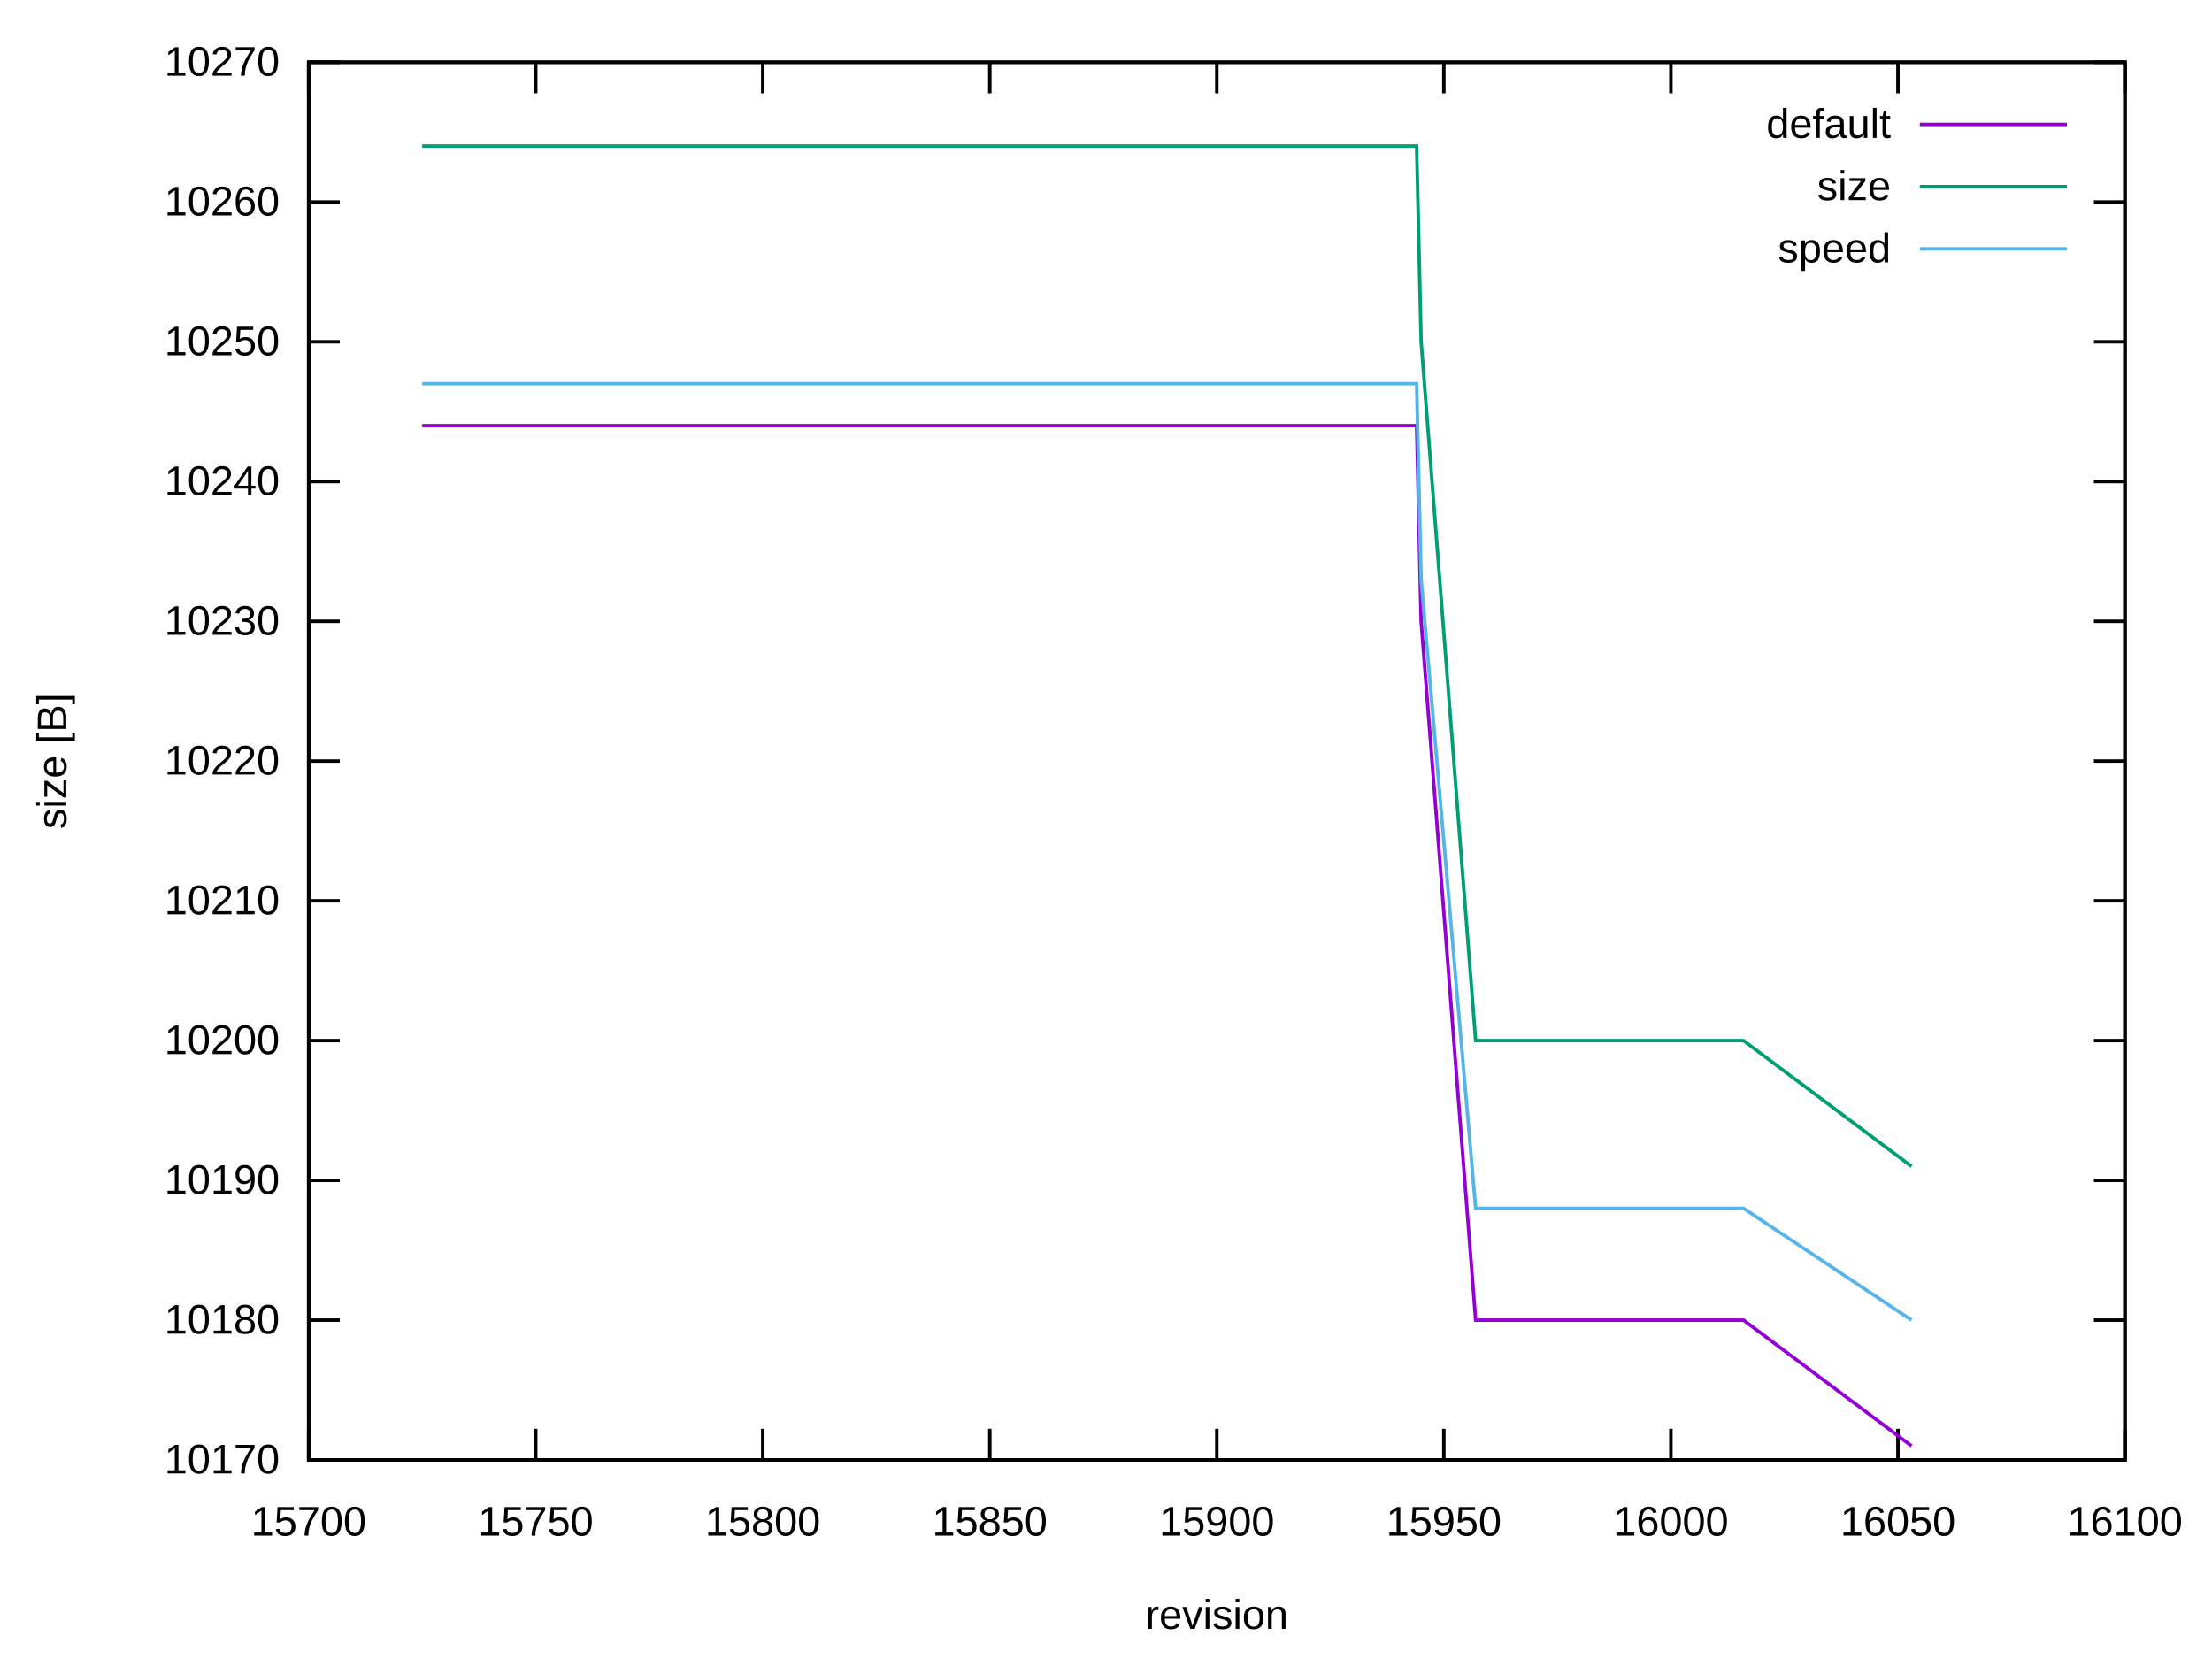
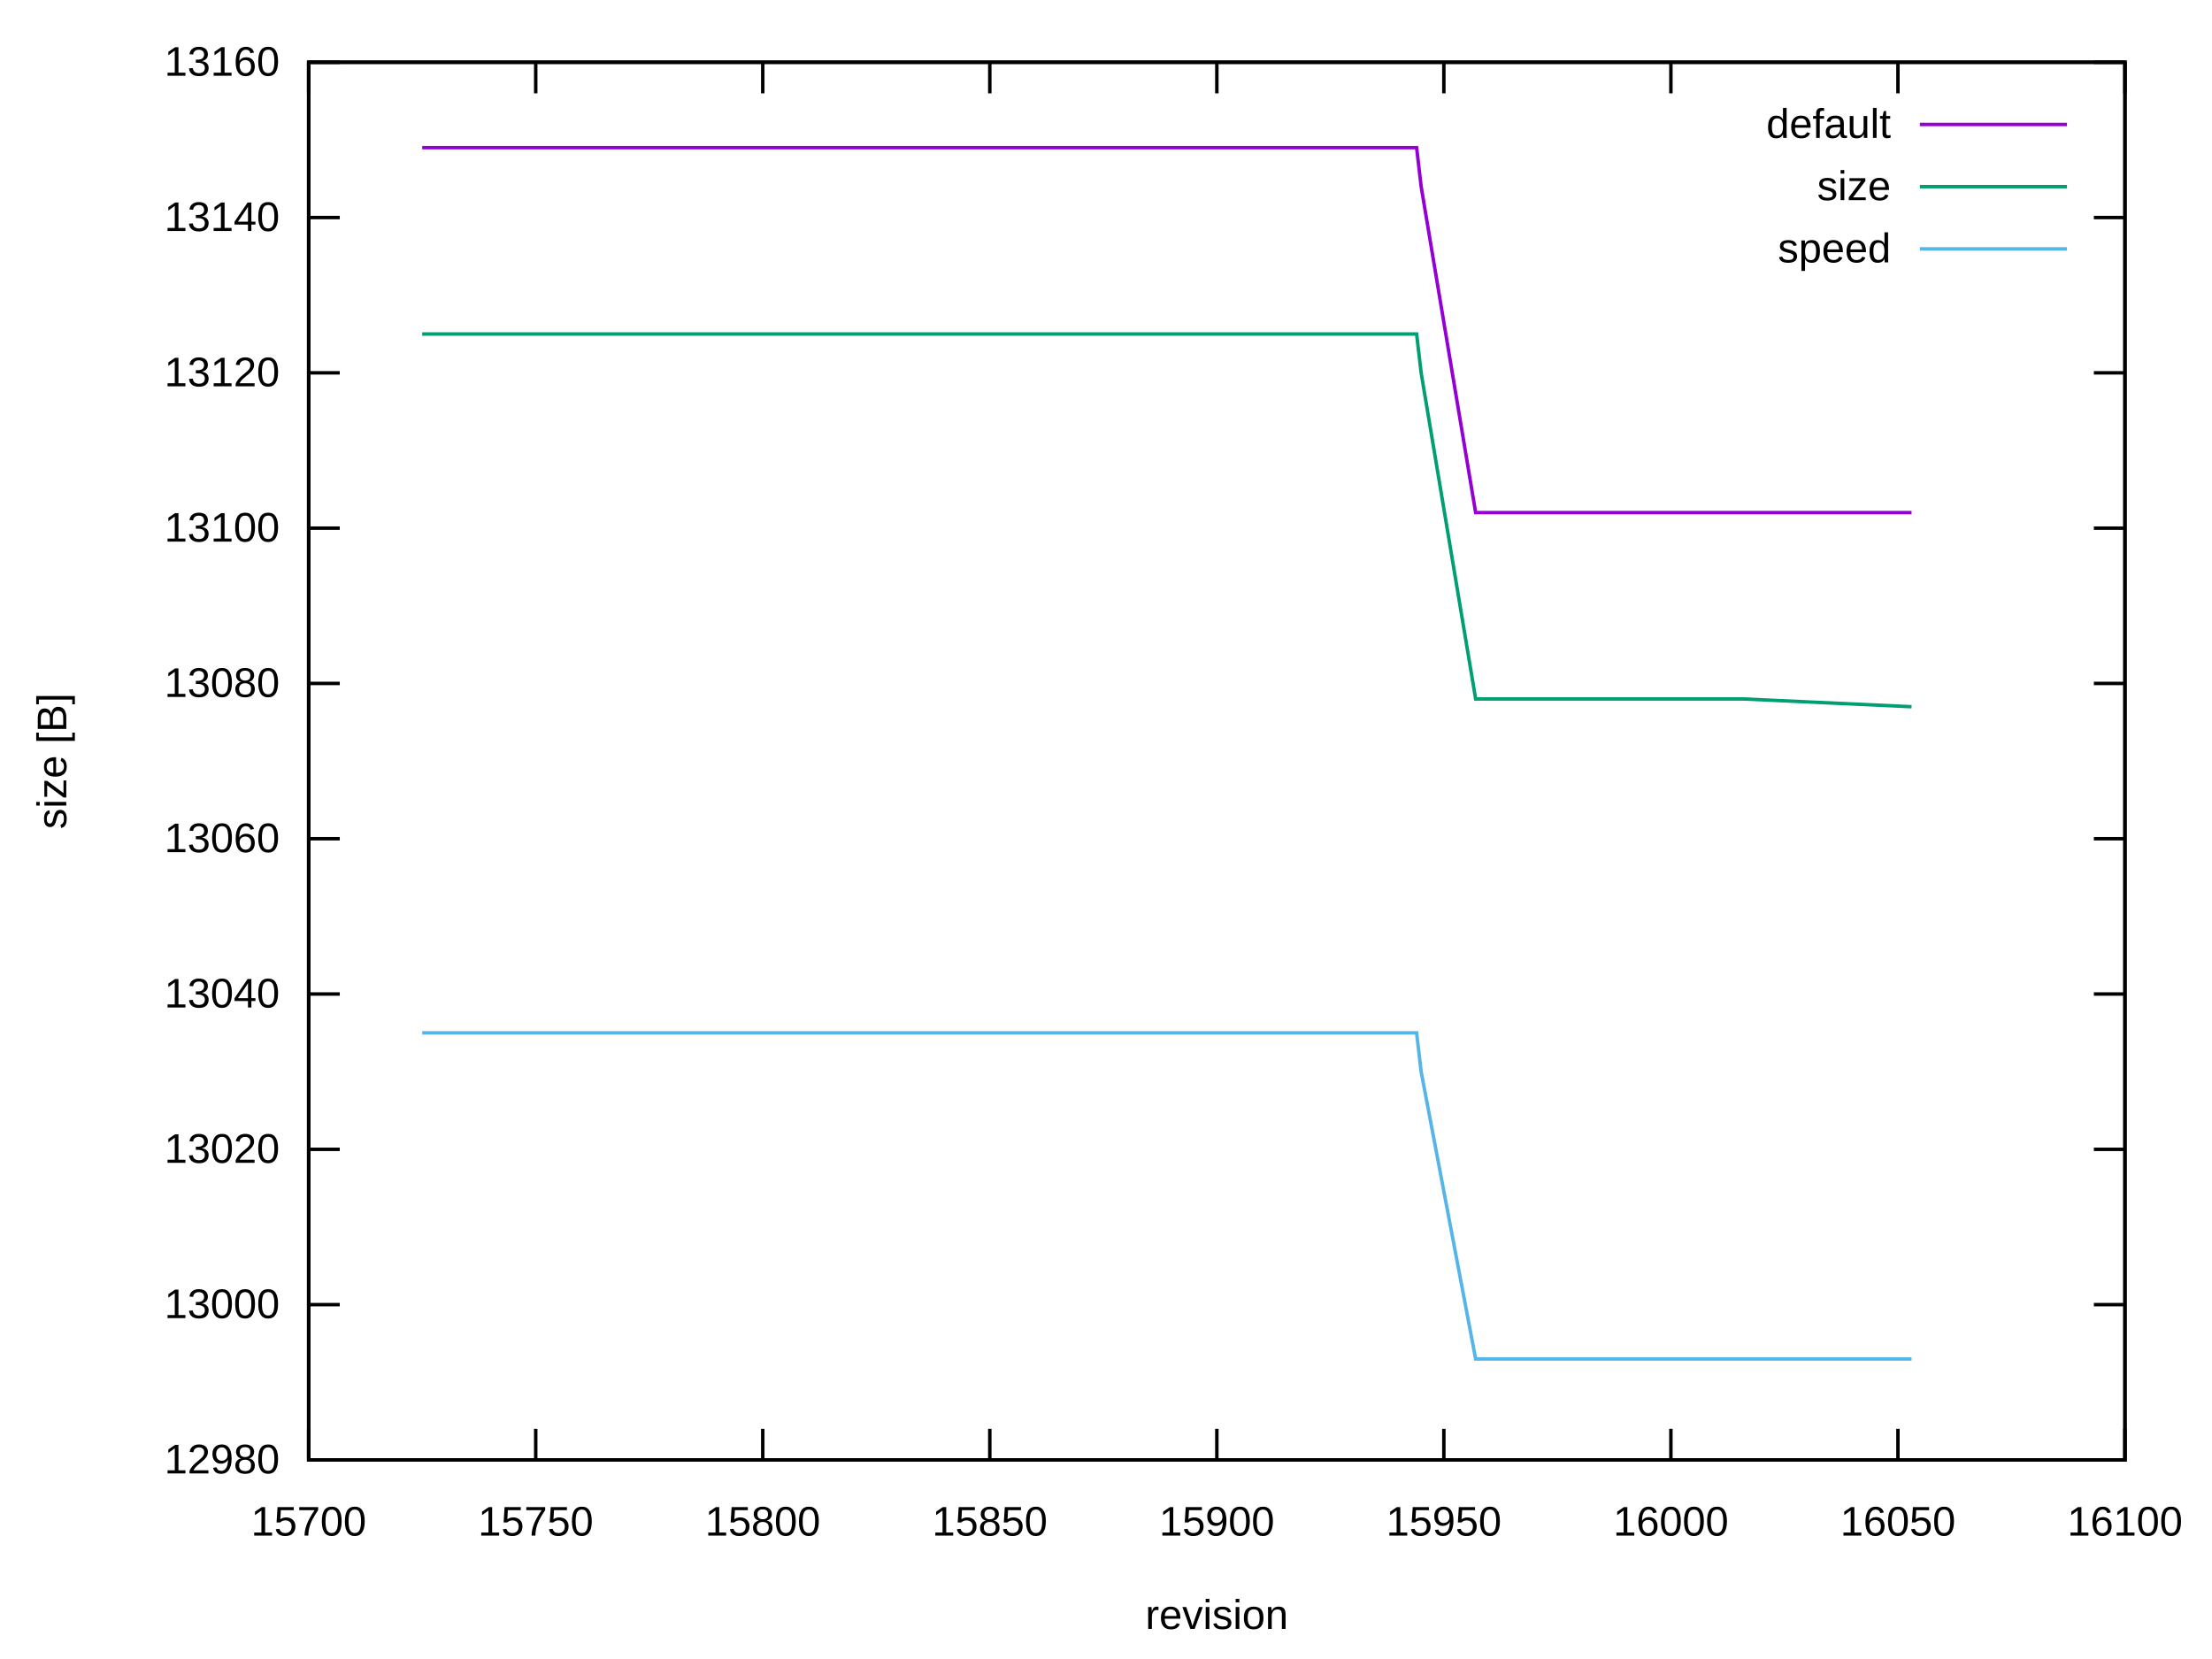
<svg xmlns="http://www.w3.org/2000/svg" xmlns:xlink="http://www.w3.org/1999/xlink" width="640" height="480" viewBox="0 0 640 480">
  <g id="gnuplot_canvas">
    <rect x="0" y="0" width="640" height="480" fill="none" />
    <defs>
      <circle id="gpDot" r="0.5" stroke-width="0.5" stroke="currentColor" />
      <path id="gpPt0" stroke-width="0.222" stroke="currentColor" d="M-1,0 h2 M0,-1 v2" />
      <path id="gpPt1" stroke-width="0.222" stroke="currentColor" d="M-1,-1 L1,1 M1,-1 L-1,1" />
      <path id="gpPt2" stroke-width="0.222" stroke="currentColor" d="M-1,0 L1,0 M0,-1 L0,1 M-1,-1 L1,1 M-1,1 L1,-1" />
      <rect id="gpPt3" stroke-width="0.222" stroke="currentColor" x="-1" y="-1" width="2" height="2" />
      <rect id="gpPt4" stroke-width="0.222" stroke="currentColor" fill="currentColor" x="-1" y="-1" width="2" height="2" />
      <circle id="gpPt5" stroke-width="0.222" stroke="currentColor" cx="0" cy="0" r="1" />
      <use xlink:href="#gpPt5" id="gpPt6" fill="currentColor" stroke="none" />
      <path id="gpPt7" stroke-width="0.222" stroke="currentColor" d="M0,-1.33 L-1.33,0.67 L1.33,0.67 z" />
      <use xlink:href="#gpPt7" id="gpPt8" fill="currentColor" stroke="none" />
      <use xlink:href="#gpPt7" id="gpPt9" stroke="currentColor" transform="rotate(180)" />
      <use xlink:href="#gpPt9" id="gpPt10" fill="currentColor" stroke="none" />
      <use xlink:href="#gpPt3" id="gpPt11" stroke="currentColor" transform="rotate(45)" />
      <use xlink:href="#gpPt11" id="gpPt12" fill="currentColor" stroke="none" />
      <path id="gpPt13" stroke-width="0.222" stroke="currentColor" d="M0,1.330 L1.265,0.411 L0.782,-1.067 L-0.782,-1.076 L-1.265,0.411 z" />
      <use xlink:href="#gpPt13" id="gpPt14" fill="currentColor" stroke="none" />
      <filter id="textbox" filterUnits="objectBoundingBox" x="0" y="0" height="1" width="1">
        <feFlood flood-color="white" flood-opacity="1" result="bgnd" />
        <feComposite in="SourceGraphic" in2="bgnd" operator="atop" />
      </filter>
      <filter id="greybox" filterUnits="objectBoundingBox" x="0" y="0" height="1" width="1">
        <feFlood flood-color="lightgrey" flood-opacity="1" result="grey" />
        <feComposite in="SourceGraphic" in2="grey" operator="atop" />
      </filter>
    </defs>
    <g fill="none" color="white" stroke="currentColor" stroke-width="1.00" stroke-linecap="butt" stroke-linejoin="miter">
</g>
    <g fill="none" color="black" stroke="currentColor" stroke-width="1.00" stroke-linecap="butt" stroke-linejoin="miter">
      <path stroke="black" d="M89.31,422.40 L98.31,422.40 M614.82,422.40 L605.82,422.40  " />
      <g transform="translate(80.92,426.30)" stroke="none" fill="black" font-family="Arial" font-size="12.00" text-anchor="end">
        <text>
-           <tspan font-family="Arial"> 10170</tspan>
-         </text>
-       </g>
-     </g>
-     <g fill="none" color="black" stroke="currentColor" stroke-width="1.00" stroke-linecap="butt" stroke-linejoin="miter">
-       <path stroke="black" d="M89.31,381.96 L98.31,381.96 M614.82,381.96 L605.82,381.96  " />
-       <g transform="translate(80.92,385.86)" stroke="none" fill="black" font-family="Arial" font-size="12.00" text-anchor="end">
-         <text>
-           <tspan font-family="Arial"> 10180</tspan>
-         </text>
-       </g>
-     </g>
-     <g fill="none" color="black" stroke="currentColor" stroke-width="1.00" stroke-linecap="butt" stroke-linejoin="miter">
-       <path stroke="black" d="M89.31,341.52 L98.31,341.52 M614.82,341.52 L605.82,341.52  " />
-       <g transform="translate(80.92,345.42)" stroke="none" fill="black" font-family="Arial" font-size="12.00" text-anchor="end">
-         <text>
-           <tspan font-family="Arial"> 10190</tspan>
-         </text>
-       </g>
-     </g>
-     <g fill="none" color="black" stroke="currentColor" stroke-width="1.00" stroke-linecap="butt" stroke-linejoin="miter">
-       <path stroke="black" d="M89.31,301.08 L98.31,301.08 M614.82,301.08 L605.82,301.08  " />
-       <g transform="translate(80.92,304.98)" stroke="none" fill="black" font-family="Arial" font-size="12.00" text-anchor="end">
-         <text>
-           <tspan font-family="Arial"> 10200</tspan>
-         </text>
-       </g>
-     </g>
-     <g fill="none" color="black" stroke="currentColor" stroke-width="1.00" stroke-linecap="butt" stroke-linejoin="miter">
-       <path stroke="black" d="M89.31,260.64 L98.31,260.64 M614.82,260.64 L605.82,260.64  " />
-       <g transform="translate(80.92,264.54)" stroke="none" fill="black" font-family="Arial" font-size="12.00" text-anchor="end">
-         <text>
-           <tspan font-family="Arial"> 10210</tspan>
-         </text>
-       </g>
-     </g>
-     <g fill="none" color="black" stroke="currentColor" stroke-width="1.00" stroke-linecap="butt" stroke-linejoin="miter">
-       <path stroke="black" d="M89.31,220.20 L98.31,220.20 M614.82,220.20 L605.82,220.20  " />
-       <g transform="translate(80.92,224.10)" stroke="none" fill="black" font-family="Arial" font-size="12.00" text-anchor="end">
-         <text>
-           <tspan font-family="Arial"> 10220</tspan>
-         </text>
-       </g>
-     </g>
-     <g fill="none" color="black" stroke="currentColor" stroke-width="1.00" stroke-linecap="butt" stroke-linejoin="miter">
-       <path stroke="black" d="M89.31,179.77 L98.31,179.77 M614.82,179.77 L605.82,179.77  " />
-       <g transform="translate(80.92,183.67)" stroke="none" fill="black" font-family="Arial" font-size="12.00" text-anchor="end">
-         <text>
-           <tspan font-family="Arial"> 10230</tspan>
-         </text>
-       </g>
-     </g>
-     <g fill="none" color="black" stroke="currentColor" stroke-width="1.00" stroke-linecap="butt" stroke-linejoin="miter">
-       <path stroke="black" d="M89.31,139.33 L98.31,139.33 M614.82,139.33 L605.82,139.33  " />
-       <g transform="translate(80.92,143.23)" stroke="none" fill="black" font-family="Arial" font-size="12.00" text-anchor="end">
-         <text>
-           <tspan font-family="Arial"> 10240</tspan>
-         </text>
-       </g>
-     </g>
-     <g fill="none" color="black" stroke="currentColor" stroke-width="1.00" stroke-linecap="butt" stroke-linejoin="miter">
-       <path stroke="black" d="M89.31,98.89 L98.31,98.89 M614.82,98.89 L605.82,98.89  " />
-       <g transform="translate(80.92,102.79)" stroke="none" fill="black" font-family="Arial" font-size="12.00" text-anchor="end">
-         <text>
-           <tspan font-family="Arial"> 10250</tspan>
-         </text>
-       </g>
-     </g>
-     <g fill="none" color="black" stroke="currentColor" stroke-width="1.00" stroke-linecap="butt" stroke-linejoin="miter">
-       <path stroke="black" d="M89.31,58.45 L98.31,58.45 M614.82,58.45 L605.82,58.45  " />
-       <g transform="translate(80.92,62.35)" stroke="none" fill="black" font-family="Arial" font-size="12.00" text-anchor="end">
-         <text>
-           <tspan font-family="Arial"> 10260</tspan>
+           <tspan font-family="Arial"> 12980</tspan>
+         </text>
+       </g>
+     </g>
+     <g fill="none" color="black" stroke="currentColor" stroke-width="1.00" stroke-linecap="butt" stroke-linejoin="miter">
+       <path stroke="black" d="M89.31,377.47 L98.31,377.47 M614.82,377.47 L605.82,377.47  " />
+       <g transform="translate(80.92,381.37)" stroke="none" fill="black" font-family="Arial" font-size="12.00" text-anchor="end">
+         <text>
+           <tspan font-family="Arial"> 13000</tspan>
+         </text>
+       </g>
+     </g>
+     <g fill="none" color="black" stroke="currentColor" stroke-width="1.00" stroke-linecap="butt" stroke-linejoin="miter">
+       <path stroke="black" d="M89.31,332.54 L98.31,332.54 M614.82,332.54 L605.82,332.54  " />
+       <g transform="translate(80.92,336.44)" stroke="none" fill="black" font-family="Arial" font-size="12.00" text-anchor="end">
+         <text>
+           <tspan font-family="Arial"> 13020</tspan>
+         </text>
+       </g>
+     </g>
+     <g fill="none" color="black" stroke="currentColor" stroke-width="1.00" stroke-linecap="butt" stroke-linejoin="miter">
+       <path stroke="black" d="M89.31,287.60 L98.31,287.60 M614.82,287.60 L605.82,287.60  " />
+       <g transform="translate(80.92,291.50)" stroke="none" fill="black" font-family="Arial" font-size="12.00" text-anchor="end">
+         <text>
+           <tspan font-family="Arial"> 13040</tspan>
+         </text>
+       </g>
+     </g>
+     <g fill="none" color="black" stroke="currentColor" stroke-width="1.00" stroke-linecap="butt" stroke-linejoin="miter">
+       <path stroke="black" d="M89.31,242.67 L98.31,242.67 M614.82,242.67 L605.82,242.67  " />
+       <g transform="translate(80.92,246.57)" stroke="none" fill="black" font-family="Arial" font-size="12.00" text-anchor="end">
+         <text>
+           <tspan font-family="Arial"> 13060</tspan>
+         </text>
+       </g>
+     </g>
+     <g fill="none" color="black" stroke="currentColor" stroke-width="1.00" stroke-linecap="butt" stroke-linejoin="miter">
+       <path stroke="black" d="M89.31,197.74 L98.31,197.74 M614.82,197.74 L605.82,197.74  " />
+       <g transform="translate(80.92,201.64)" stroke="none" fill="black" font-family="Arial" font-size="12.00" text-anchor="end">
+         <text>
+           <tspan font-family="Arial"> 13080</tspan>
+         </text>
+       </g>
+     </g>
+     <g fill="none" color="black" stroke="currentColor" stroke-width="1.00" stroke-linecap="butt" stroke-linejoin="miter">
+       <path stroke="black" d="M89.31,152.81 L98.31,152.81 M614.82,152.81 L605.82,152.81  " />
+       <g transform="translate(80.92,156.71)" stroke="none" fill="black" font-family="Arial" font-size="12.00" text-anchor="end">
+         <text>
+           <tspan font-family="Arial"> 13100</tspan>
+         </text>
+       </g>
+     </g>
+     <g fill="none" color="black" stroke="currentColor" stroke-width="1.00" stroke-linecap="butt" stroke-linejoin="miter">
+       <path stroke="black" d="M89.31,107.87 L98.31,107.87 M614.82,107.87 L605.82,107.87  " />
+       <g transform="translate(80.92,111.77)" stroke="none" fill="black" font-family="Arial" font-size="12.00" text-anchor="end">
+         <text>
+           <tspan font-family="Arial"> 13120</tspan>
+         </text>
+       </g>
+     </g>
+     <g fill="none" color="black" stroke="currentColor" stroke-width="1.00" stroke-linecap="butt" stroke-linejoin="miter">
+       <path stroke="black" d="M89.31,62.94 L98.31,62.94 M614.82,62.94 L605.82,62.94  " />
+       <g transform="translate(80.92,66.84)" stroke="none" fill="black" font-family="Arial" font-size="12.00" text-anchor="end">
+         <text>
+           <tspan font-family="Arial"> 13140</tspan>
        </text>
      </g>
    </g>
    <g fill="none" color="black" stroke="currentColor" stroke-width="1.00" stroke-linecap="butt" stroke-linejoin="miter">
      <path stroke="black" d="M89.31,18.01 L98.31,18.01 M614.82,18.01 L605.82,18.01  " />
      <g transform="translate(80.92,21.91)" stroke="none" fill="black" font-family="Arial" font-size="12.00" text-anchor="end">
        <text>
-           <tspan font-family="Arial"> 10270</tspan>
+           <tspan font-family="Arial"> 13160</tspan>
        </text>
      </g>
    </g>
    <g fill="none" color="black" stroke="currentColor" stroke-width="1.00" stroke-linecap="butt" stroke-linejoin="miter">
      <path stroke="black" d="M89.31,422.40 L89.31,413.40 M89.31,18.01 L89.31,27.01  " />
      <g transform="translate(89.31,444.30)" stroke="none" fill="black" font-family="Arial" font-size="12.00" text-anchor="middle">
        <text>
          <tspan font-family="Arial"> 15700</tspan>
        </text>
      </g>
    </g>
    <g fill="none" color="black" stroke="currentColor" stroke-width="1.00" stroke-linecap="butt" stroke-linejoin="miter">
      <path stroke="black" d="M155.00,422.40 L155.00,413.40 M155.00,18.01 L155.00,27.01  " />
      <g transform="translate(155.00,444.30)" stroke="none" fill="black" font-family="Arial" font-size="12.00" text-anchor="middle">
        <text>
          <tspan font-family="Arial"> 15750</tspan>
        </text>
      </g>
    </g>
    <g fill="none" color="black" stroke="currentColor" stroke-width="1.00" stroke-linecap="butt" stroke-linejoin="miter">
      <path stroke="black" d="M220.69,422.40 L220.69,413.40 M220.69,18.01 L220.69,27.01  " />
      <g transform="translate(220.69,444.30)" stroke="none" fill="black" font-family="Arial" font-size="12.00" text-anchor="middle">
        <text>
          <tspan font-family="Arial"> 15800</tspan>
        </text>
      </g>
    </g>
    <g fill="none" color="black" stroke="currentColor" stroke-width="1.00" stroke-linecap="butt" stroke-linejoin="miter">
      <path stroke="black" d="M286.38,422.40 L286.38,413.40 M286.38,18.01 L286.38,27.01  " />
      <g transform="translate(286.38,444.30)" stroke="none" fill="black" font-family="Arial" font-size="12.00" text-anchor="middle">
        <text>
          <tspan font-family="Arial"> 15850</tspan>
        </text>
      </g>
    </g>
    <g fill="none" color="black" stroke="currentColor" stroke-width="1.00" stroke-linecap="butt" stroke-linejoin="miter">
      <path stroke="black" d="M352.07,422.40 L352.07,413.40 M352.07,18.01 L352.07,27.01  " />
      <g transform="translate(352.07,444.30)" stroke="none" fill="black" font-family="Arial" font-size="12.00" text-anchor="middle">
        <text>
          <tspan font-family="Arial"> 15900</tspan>
        </text>
      </g>
    </g>
    <g fill="none" color="black" stroke="currentColor" stroke-width="1.00" stroke-linecap="butt" stroke-linejoin="miter">
      <path stroke="black" d="M417.75,422.40 L417.75,413.40 M417.75,18.01 L417.75,27.01  " />
      <g transform="translate(417.75,444.30)" stroke="none" fill="black" font-family="Arial" font-size="12.00" text-anchor="middle">
        <text>
          <tspan font-family="Arial"> 15950</tspan>
        </text>
      </g>
    </g>
    <g fill="none" color="black" stroke="currentColor" stroke-width="1.00" stroke-linecap="butt" stroke-linejoin="miter">
      <path stroke="black" d="M483.44,422.40 L483.44,413.40 M483.44,18.01 L483.44,27.01  " />
      <g transform="translate(483.44,444.30)" stroke="none" fill="black" font-family="Arial" font-size="12.00" text-anchor="middle">
        <text>
          <tspan font-family="Arial"> 16000</tspan>
        </text>
      </g>
    </g>
    <g fill="none" color="black" stroke="currentColor" stroke-width="1.00" stroke-linecap="butt" stroke-linejoin="miter">
      <path stroke="black" d="M549.13,422.40 L549.13,413.40 M549.13,18.01 L549.13,27.01  " />
      <g transform="translate(549.13,444.30)" stroke="none" fill="black" font-family="Arial" font-size="12.00" text-anchor="middle">
        <text>
          <tspan font-family="Arial"> 16050</tspan>
        </text>
      </g>
    </g>
    <g fill="none" color="black" stroke="currentColor" stroke-width="1.00" stroke-linecap="butt" stroke-linejoin="miter">
      <path stroke="black" d="M614.82,422.40 L614.82,413.40 M614.82,18.01 L614.82,27.01  " />
      <g transform="translate(614.82,444.30)" stroke="none" fill="black" font-family="Arial" font-size="12.00" text-anchor="middle">
        <text>
          <tspan font-family="Arial"> 16100</tspan>
        </text>
      </g>
    </g>
    <g fill="none" color="black" stroke="currentColor" stroke-width="1.00" stroke-linecap="butt" stroke-linejoin="miter">
</g>
    <g fill="none" color="black" stroke="currentColor" stroke-width="1.00" stroke-linecap="butt" stroke-linejoin="miter">
      <path stroke="black" d="M89.31,18.01 L89.31,422.40 L614.82,422.40 L614.82,18.01 L89.31,18.01 Z  " />
    </g>
+     <g fill="none" color="black" stroke="currentColor" stroke-width="1.00" stroke-linecap="butt" stroke-linejoin="miter">
+ </g>
+     <g fill="none" color="black" stroke="currentColor" stroke-width="1.00" stroke-linecap="butt" stroke-linejoin="miter">
+ </g>
+     <g fill="none" color="black" stroke="currentColor" stroke-width="1.00" stroke-linecap="butt" stroke-linejoin="miter">
+ </g>
+     <g fill="none" color="black" stroke="currentColor" stroke-width="1.00" stroke-linecap="butt" stroke-linejoin="miter">
+ </g>
    <g fill="none" color="black" stroke="currentColor" stroke-width="1.00" stroke-linecap="butt" stroke-linejoin="miter">
</g>
    <g fill="none" color="black" stroke="currentColor" stroke-width="1.00" stroke-linecap="butt" stroke-linejoin="miter">
</g>
    <g id="gnuplot_plot_1">
      <g fill="none" color="black" stroke="currentColor" stroke-width="1.00" stroke-linecap="butt" stroke-linejoin="miter">
        <g transform="translate(547.09,39.91)" stroke="none" fill="black" font-family="Arial" font-size="12.00" text-anchor="end">
          <text>
            <tspan font-family="Arial">default</tspan>
          </text>
        </g>
      </g>
      <g fill="none" color="black" stroke="currentColor" stroke-width="1.00" stroke-linecap="butt" stroke-linejoin="miter">
-         <path stroke="rgb(148,   0, 211)" d="M555.48,36.01 L598.04,36.01 M122.15,123.15 L178.65,123.15 L338.93,123.15 L340.24,123.15 L409.87,123.15 L411.18,179.77   L426.95,381.96 L504.46,381.96 L553.07,418.36  " />
+         <path stroke="rgb(148,   0, 211)" d="M555.48,36.01 L598.04,36.01 M122.15,42.72 L178.65,42.72 L338.93,42.72 L340.24,42.72 L409.87,42.72 L411.18,53.96   L426.95,148.31 L504.46,148.31 L553.07,148.31  " />
      </g>
    </g>
    <g id="gnuplot_plot_2">
      <g fill="none" color="black" stroke="currentColor" stroke-width="1.00" stroke-linecap="butt" stroke-linejoin="miter">
        <g transform="translate(547.09,57.91)" stroke="none" fill="black" font-family="Arial" font-size="12.00" text-anchor="end">
          <text>
            <tspan font-family="Arial">size</tspan>
          </text>
        </g>
      </g>
      <g fill="none" color="black" stroke="currentColor" stroke-width="1.00" stroke-linecap="butt" stroke-linejoin="miter">
-         <path stroke="rgb(  0, 158, 115)" d="M555.48,54.01 L598.04,54.01 M122.15,42.27 L178.65,42.27 L338.93,42.27 L340.24,42.27 L409.87,42.27 L411.18,98.89   L426.95,301.08 L504.46,301.08 L553.07,337.48  " />
+         <path stroke="rgb(  0, 158, 115)" d="M555.48,54.01 L598.04,54.01 M122.15,96.64 L178.65,96.64 L338.93,96.64 L340.24,96.64 L409.87,96.64 L411.18,107.87   L426.95,202.23 L504.46,202.23 L553.07,204.48  " />
      </g>
    </g>
    <g id="gnuplot_plot_3">
      <g fill="none" color="black" stroke="currentColor" stroke-width="1.00" stroke-linecap="butt" stroke-linejoin="miter">
        <g transform="translate(547.09,75.91)" stroke="none" fill="black" font-family="Arial" font-size="12.00" text-anchor="end">
          <text>
            <tspan font-family="Arial">speed</tspan>
          </text>
        </g>
      </g>
      <g fill="none" color="black" stroke="currentColor" stroke-width="1.00" stroke-linecap="butt" stroke-linejoin="miter">
-         <path stroke="rgb( 86, 180, 233)" d="M555.48,72.01 L598.04,72.01 M122.15,111.02 L178.65,111.02 L338.93,111.02 L340.24,111.02 L409.87,111.02 L411.18,167.63   L426.95,349.61 L504.46,349.61 L553.07,381.96  " />
+         <path stroke="rgb( 86, 180, 233)" d="M555.48,72.01 L598.04,72.01 M122.15,298.84 L178.65,298.84 L338.93,298.84 L340.24,298.84 L409.87,298.84 L411.18,310.07   L426.95,393.19 L504.46,393.19 L553.07,393.19  " />
      </g>
    </g>
    <g fill="none" color="white" stroke="rgb( 86, 180, 233)" stroke-width="2.00" stroke-linecap="butt" stroke-linejoin="miter">
</g>
    <g fill="none" color="black" stroke="currentColor" stroke-width="2.00" stroke-linecap="butt" stroke-linejoin="miter">
</g>
    <g fill="none" color="black" stroke="black" stroke-width="1.00" stroke-linecap="butt" stroke-linejoin="miter">
</g>
    <g fill="none" color="black" stroke="currentColor" stroke-width="1.00" stroke-linecap="butt" stroke-linejoin="miter">
      <path stroke="black" d="M89.31,18.01 L89.31,422.40 L614.82,422.40 L614.82,18.01 L89.31,18.01 Z  " />
      <g transform="translate(19.18,220.21) rotate(270.00)" stroke="none" fill="black" font-family="Arial" font-size="12.00" text-anchor="middle">
        <text>
          <tspan font-family="Arial">size [B]</tspan>
        </text>
      </g>
    </g>
    <g fill="none" color="black" stroke="currentColor" stroke-width="1.00" stroke-linecap="butt" stroke-linejoin="miter">
      <g transform="translate(352.06,471.30)" stroke="none" fill="black" font-family="Arial" font-size="12.00" text-anchor="middle">
        <text>
          <tspan font-family="Arial">revision</tspan>
        </text>
      </g>
    </g>
    <g fill="none" color="black" stroke="currentColor" stroke-width="1.00" stroke-linecap="butt" stroke-linejoin="miter">
</g>
    <g fill="none" color="black" stroke="currentColor" stroke-width="1.00" stroke-linecap="butt" stroke-linejoin="miter">
</g>
  </g>
</svg>
